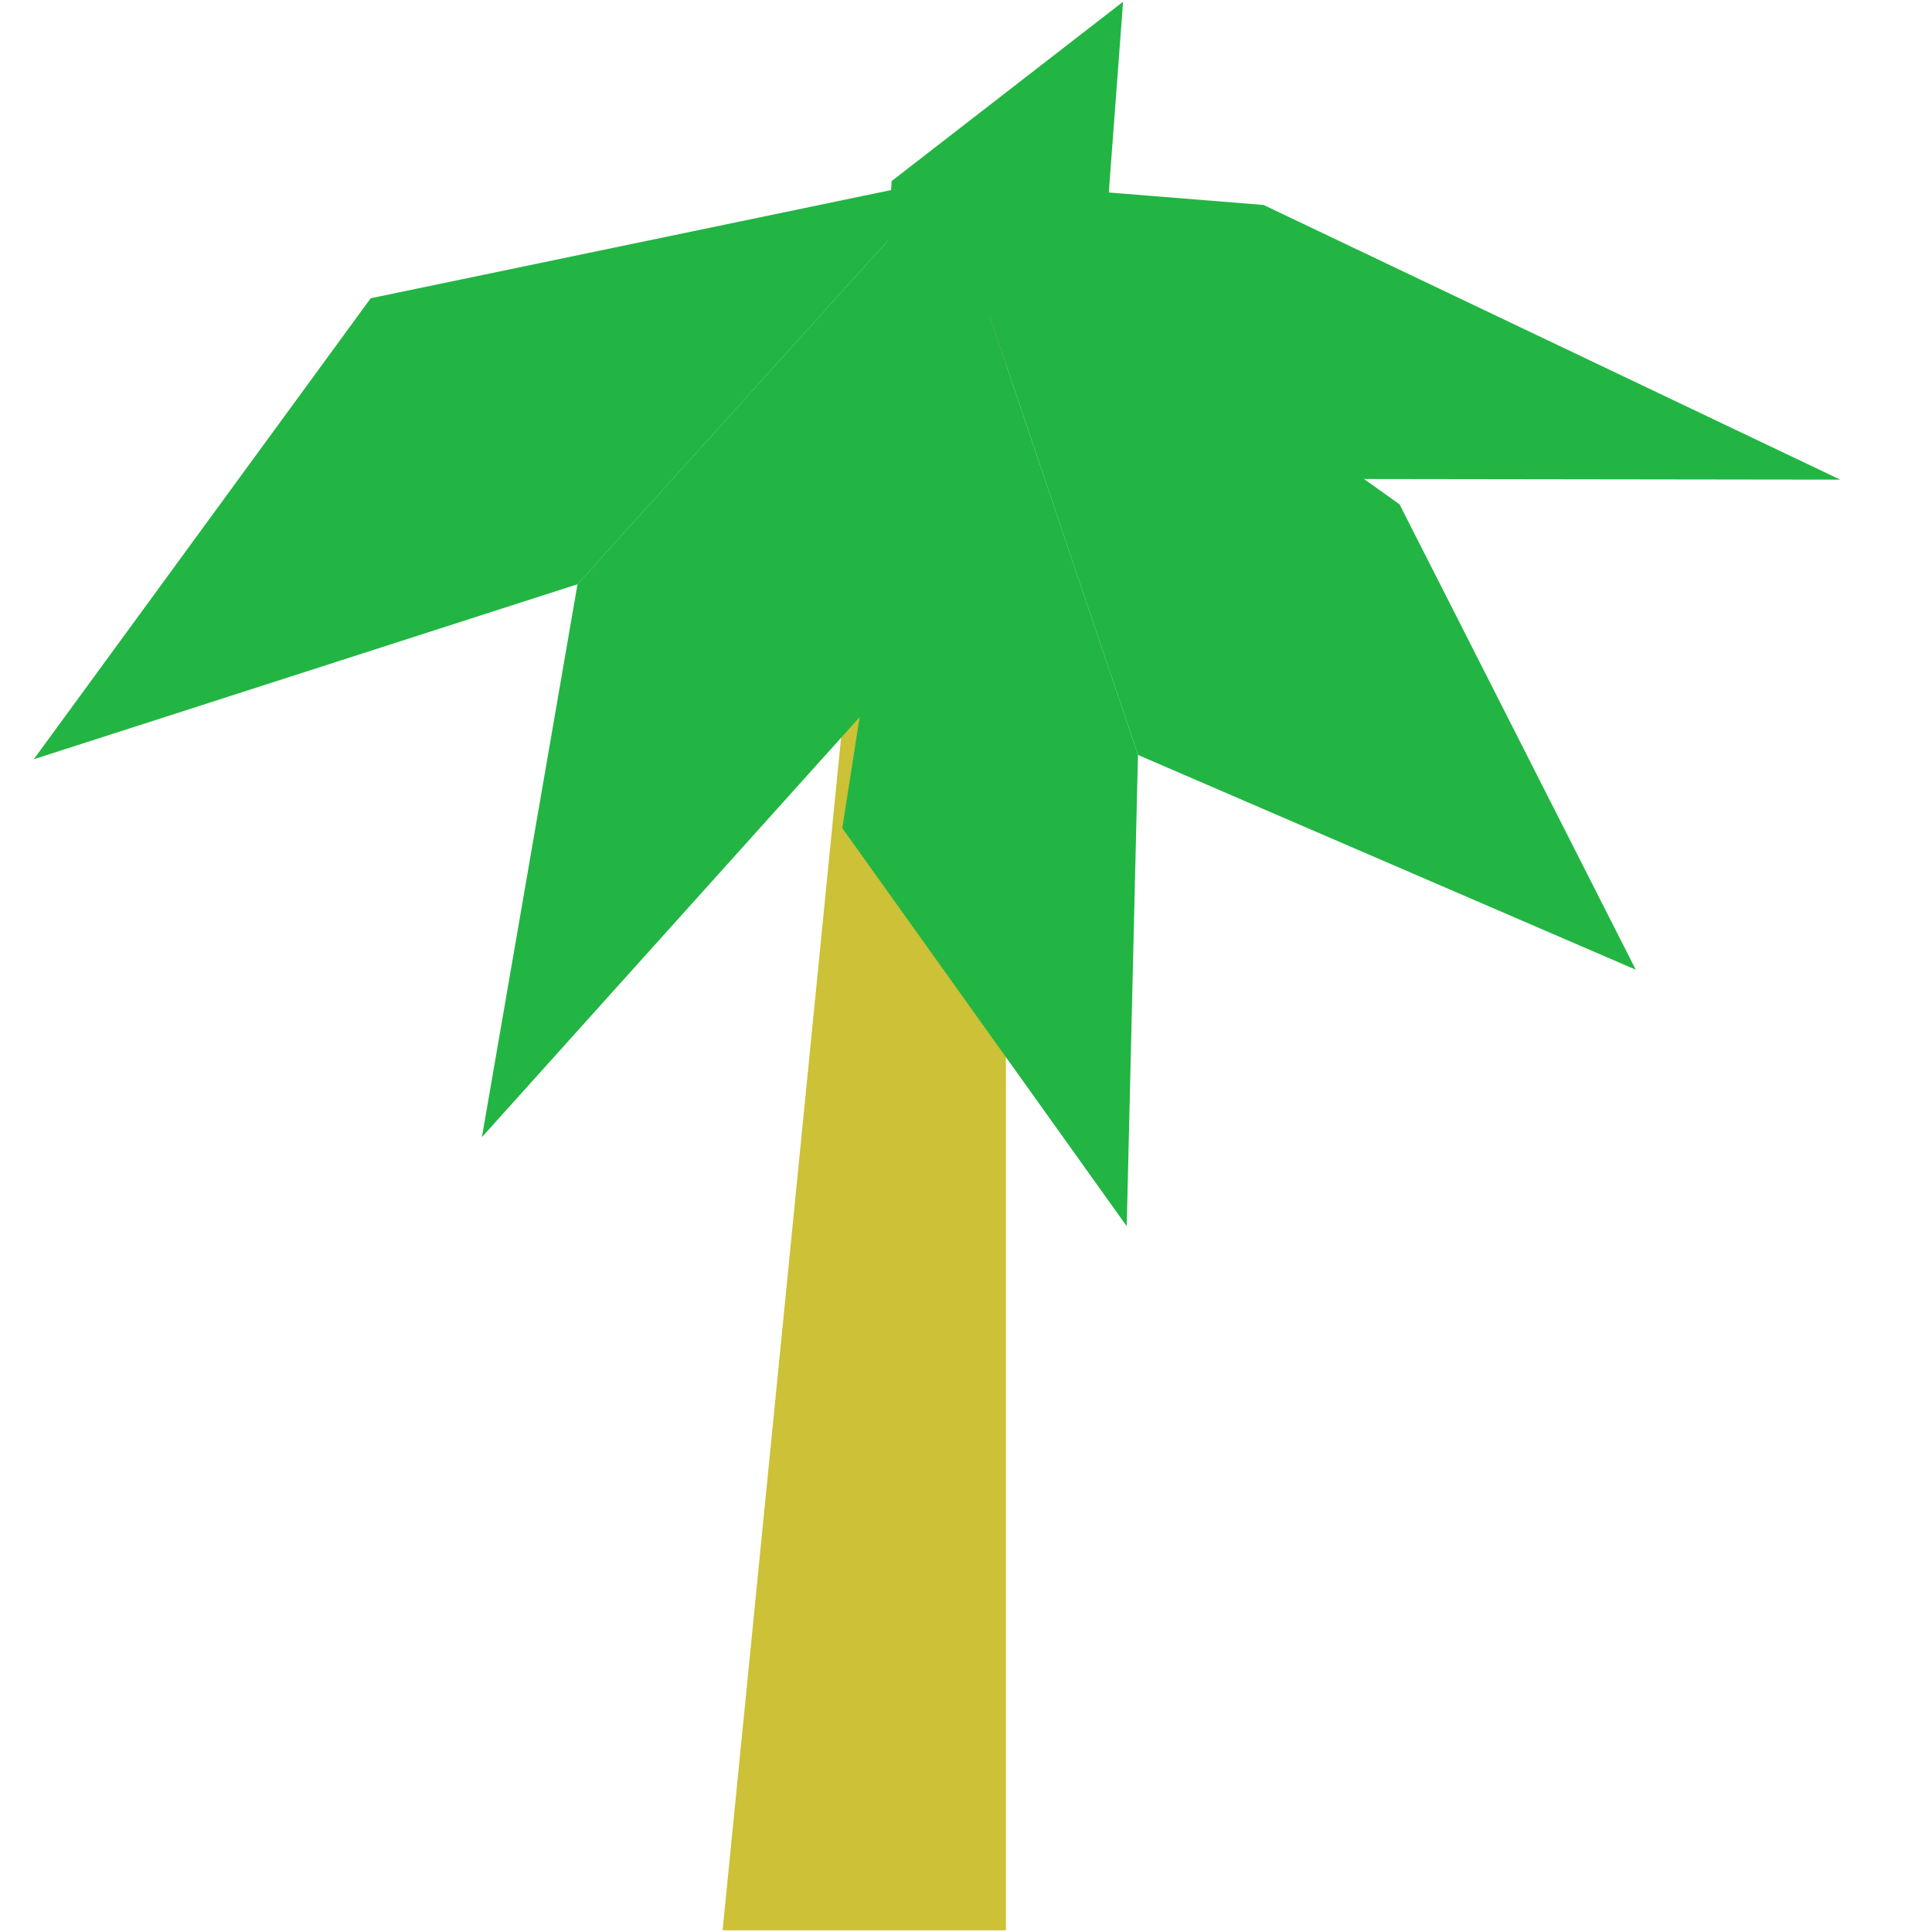
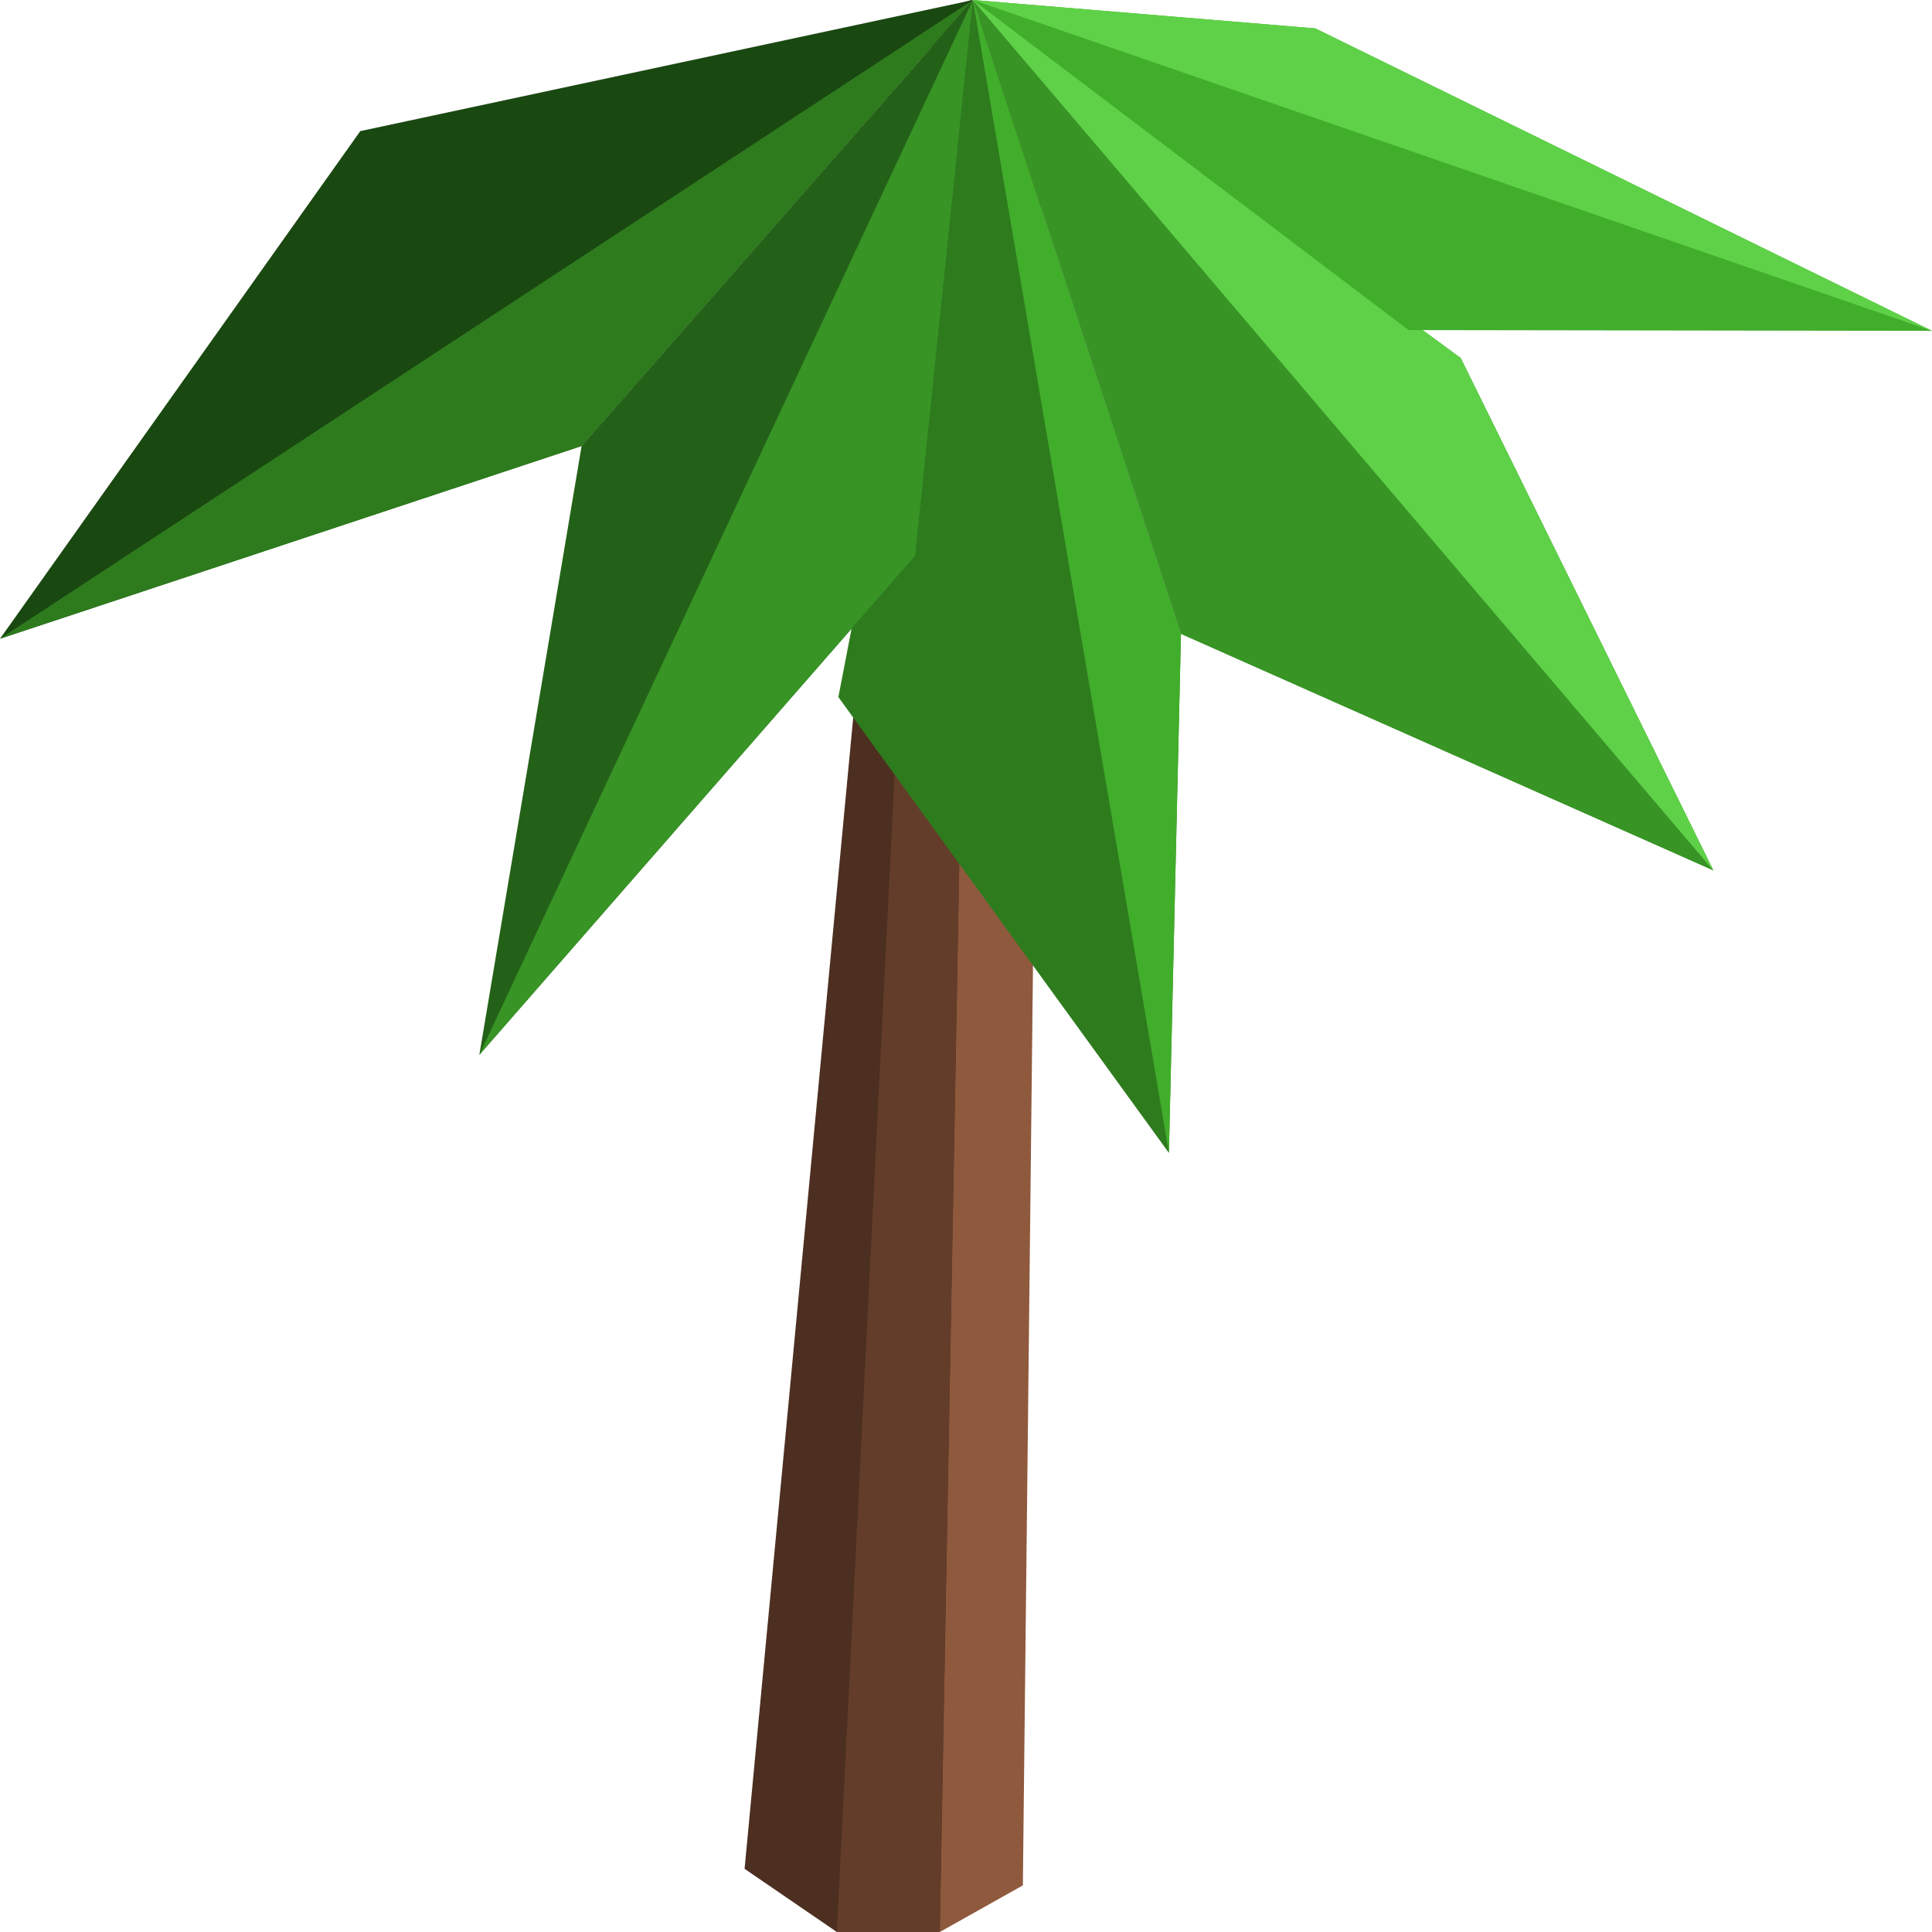
- <svg xmlns="http://www.w3.org/2000/svg" width="256" height="256" viewBox="0 0 67.733 67.733" version="1.1" id="svg8">
+ <svg xmlns="http://www.w3.org/2000/svg" id="svg8" version="1.1" viewBox="0 0 67.733 67.733" height="256" width="256">
  <defs id="defs2" />
  <g id="layer1" transform="translate(0,-229.2667)">
-     <g id="g849" transform="matrix(1.79426,0,0,1.792919,-28.42067,-225.339)">
-       <path id="rect815" d="m 34.274,257.06 1.221,-0.44 v 34.681 H 29.959 L 33.229,258.359 Z" style="fill:#ccc137;fill-opacity:1;stroke:#000000;stroke-width:0.066;stroke-linejoin:round;stroke-miterlimit:4;stroke-dasharray:none;stroke-opacity:0;paint-order:normal" />
-       <g id="g839">
-         <path style="fill:#22b543;fill-opacity:1;stroke:#000000;stroke-width:0.066;stroke-linejoin:round;stroke-miterlimit:4;stroke-dasharray:none;stroke-opacity:0;paint-order:normal" d="m 23.083,259.388 11.191,-2.328 -7.149,7.92 -10.625,3.422 z" id="rect817" />
-         <path id="path821" d="m 38.075,268.318 9.727,4.2 -4.616,-9.1 -8.912,-6.358 z" style="fill:#22b543;fill-opacity:1;stroke:#000000;stroke-width:0.066;stroke-linejoin:round;stroke-miterlimit:4;stroke-dasharray:none;stroke-opacity:0;paint-order:normal" />
-         <path style="fill:#22b543;fill-opacity:1;stroke:#000000;stroke-width:0.066;stroke-linejoin:round;stroke-miterlimit:4;stroke-dasharray:none;stroke-opacity:0;paint-order:normal" d="m 33.22,266.929 1.053,-9.869 -7.149,7.92 -1.868,10.812 z" id="path823" />
-         <path style="fill:#22b543;fill-opacity:1;stroke:#000000;stroke-width:0.066;stroke-linejoin:round;stroke-miterlimit:4;stroke-dasharray:none;stroke-opacity:0;paint-order:normal" d="m 32.298,269.75 5.557,7.783 0.22,-9.215 -3.801,-11.258 z" id="path825" />
-         <path id="path827" d="m 40.529,257.564 11.267,5.371 -9.563,-0.013 -7.959,-5.862 z" style="fill:#22b543;fill-opacity:1;stroke:#000000;stroke-width:0.066;stroke-linejoin:round;stroke-miterlimit:4;stroke-dasharray:none;stroke-opacity:0;paint-order:normal" />
-         <path style="fill:#22b543;fill-opacity:1;stroke:#000000;stroke-width:0.066;stroke-linejoin:round;stroke-miterlimit:4;stroke-dasharray:none;stroke-opacity:0;paint-order:normal" d="m 37.432,258.292 0.352,-4.702 -4.523,3.507 -0.221,3.99 z" id="path831" />
+     <g id="g5050">
+       <g id="g2359">
+         <path id="path852" d="m 34.045,229.267 2.48,5.687 -0.665,60.411 -2.913,1.635 -5.57,-2.421 4.668,-62.748 z" style="fill:#8f593d;fill-opacity:1;stroke:none;stroke-width:0.129;stroke-linejoin:round;stroke-miterlimit:4;stroke-dasharray:none;stroke-opacity:0;paint-order:normal;opacity:1" />
+         <path style="fill:#4c2f20;fill-opacity:1;stroke:none;stroke-width:0.129;stroke-linejoin:round;stroke-miterlimit:4;stroke-dasharray:none;stroke-opacity:0;paint-order:normal;opacity:1" d="m 34.045,229.267 -2.001,2.564 -5.94,62.954 3.236,2.215 h 3.607 l 1.182,-64.721 c 0.306,-1.192 0.427,-1.959 -0.083,-3.013 z" id="path839" />
+         <path id="path844" d="m 34.582,234.527 -0.537,-5.26 -1.35,0.457 -3.356,67.276 h 3.607 l 1.182,-64.721 z" style="fill:#633d2a;fill-opacity:1;stroke:none;stroke-width:0.129;stroke-linejoin:round;stroke-miterlimit:4;stroke-dasharray:none;stroke-opacity:0;paint-order:normal;opacity:1" />
+       </g>
+       <g id="g2381">
+         <path style="fill:#2e7b1e;fill-opacity:1;stroke:none;stroke-width:0.129;stroke-linejoin:round;stroke-miterlimit:4;stroke-dasharray:none;stroke-opacity:0;paint-order:normal;opacity:1" d="m 29.392,253.705 11.588,15.981 0.422,-18.193 -7.294,-22.226 z" id="path825" />
+         <path id="path874" d="m 40.981,269.686 0.422,-18.193 -7.294,-22.226 z" style="fill:#41ae2b;fill-opacity:1;stroke:none;stroke-width:0.129;stroke-linejoin:round;stroke-miterlimit:4;stroke-dasharray:none;stroke-opacity:0;paint-order:normal;opacity:1" />
+         <path id="path821" d="m 41.403,251.493 18.667,8.293 -8.858,-17.966 -17.103,-12.553 z" style="fill:#379425;fill-opacity:1;stroke:none;stroke-width:0.129;stroke-linejoin:round;stroke-miterlimit:4;stroke-dasharray:none;stroke-opacity:0;paint-order:normal;opacity:1" />
+         <path style="fill:#5fd148;fill-opacity:1;stroke:none;stroke-width:0.129;stroke-linejoin:round;stroke-miterlimit:4;stroke-dasharray:none;stroke-opacity:0;paint-order:normal;opacity:1" d="M 60.069,259.786 51.211,241.82 34.108,229.267 Z" id="path854" />
+         <path id="path827" d="m 46.112,230.262 21.622,10.604 -18.352,-0.027 -15.273,-11.573 z" style="fill:#41ae2b;fill-opacity:1;stroke:none;stroke-width:0.129;stroke-linejoin:round;stroke-miterlimit:4;stroke-dasharray:none;stroke-opacity:0;paint-order:normal;opacity:1" />
+         <path style="fill:#5fd148;fill-opacity:1;stroke:none;stroke-width:0.129;stroke-linejoin:round;stroke-miterlimit:4;stroke-dasharray:none;stroke-opacity:0;paint-order:normal;opacity:1" d="m 46.112,230.262 21.622,10.604 -33.625,-11.6 z" id="path863" />
+         <path style="fill:#246118;fill-opacity:1;stroke:none;stroke-width:0.129;stroke-linejoin:round;stroke-miterlimit:4;stroke-dasharray:none;stroke-opacity:0;paint-order:normal;opacity:1" d="m 32.087,248.75 2.022,-19.484 -13.719,15.636 -3.585,21.346 z" id="path823" />
+         <path id="path880" d="m 32.087,248.75 2.022,-19.484 -17.304,36.982 z" style="fill:#379425;fill-opacity:1;stroke:none;stroke-width:0.129;stroke-linejoin:round;stroke-miterlimit:4;stroke-dasharray:none;stroke-opacity:0;paint-order:normal;opacity:1" />
+         <path style="fill:#1a4811;fill-opacity:1;stroke:none;stroke-width:0.129;stroke-linejoin:round;stroke-miterlimit:4;stroke-dasharray:none;stroke-opacity:0;paint-order:normal;opacity:1" d="M 12.631,233.863 34.108,229.267 20.39,244.903 0,251.66 Z" id="rect817" />
+         <path id="path886" d="M 34.108,229.267 20.39,244.903 0,251.66 Z" style="fill:#2e7b1e;fill-opacity:1;stroke:none;stroke-width:0.129;stroke-linejoin:round;stroke-miterlimit:4;stroke-dasharray:none;stroke-opacity:0;paint-order:normal;opacity:1" />
      </g>
    </g>
  </g>
+   <g transform="translate(-71.30521,-227.6792)" id="g5050-3">
+     <g id="g2359-0">
+       <path style="opacity:1;fill:#666666;fill-opacity:1;stroke:none;stroke-width:0.129;stroke-linejoin:round;stroke-miterlimit:4;stroke-dasharray:none;stroke-opacity:0;paint-order:normal" d="m 34.045,229.267 2.48,5.687 -0.665,60.411 -2.913,1.635 -5.57,-2.421 4.668,-62.748 z" id="path852-9" />
+       <path id="path839-2" d="m 34.045,229.267 -2.001,2.564 -5.94,62.954 3.236,2.215 h 3.607 l 1.182,-64.721 c 0.306,-1.192 0.427,-1.959 -0.083,-3.013 z" style="opacity:1;fill:#363636;fill-opacity:1;stroke:none;stroke-width:0.129;stroke-linejoin:round;stroke-miterlimit:4;stroke-dasharray:none;stroke-opacity:0;paint-order:normal" />
+       <path style="opacity:1;fill:#464646;fill-opacity:1;stroke:none;stroke-width:0.129;stroke-linejoin:round;stroke-miterlimit:4;stroke-dasharray:none;stroke-opacity:0;paint-order:normal" d="m 34.582,234.527 -0.537,-5.26 -1.35,0.457 -3.356,67.276 h 3.607 l 1.182,-64.721 z" id="path844-5" />
+     </g>
+     <g id="g2381-4">
+       <path id="path825-0" d="m 29.392,253.705 11.588,15.981 0.422,-18.193 -7.294,-22.226 z" style="opacity:1;fill:#595959;fill-opacity:1;stroke:none;stroke-width:0.129;stroke-linejoin:round;stroke-miterlimit:4;stroke-dasharray:none;stroke-opacity:0;paint-order:normal" />
+       <path style="opacity:1;fill:#7e7e7e;fill-opacity:1;stroke:none;stroke-width:0.129;stroke-linejoin:round;stroke-miterlimit:4;stroke-dasharray:none;stroke-opacity:0;paint-order:normal" d="m 40.981,269.686 0.422,-18.193 -7.294,-22.226 z" id="path874-5" />
+       <path style="opacity:1;fill:#6c6c6c;fill-opacity:1;stroke:none;stroke-width:0.129;stroke-linejoin:round;stroke-miterlimit:4;stroke-dasharray:none;stroke-opacity:0;paint-order:normal" d="m 41.403,251.493 18.667,8.293 -8.858,-17.966 -17.103,-12.553 z" id="path821-9" />
+       <path id="path854-4" d="M 60.069,259.786 51.211,241.82 34.108,229.267 Z" style="opacity:1;fill:#9f9f9f;fill-opacity:1;stroke:none;stroke-width:0.129;stroke-linejoin:round;stroke-miterlimit:4;stroke-dasharray:none;stroke-opacity:0;paint-order:normal" />
+       <path style="opacity:1;fill:#7e7e7e;fill-opacity:1;stroke:none;stroke-width:0.129;stroke-linejoin:round;stroke-miterlimit:4;stroke-dasharray:none;stroke-opacity:0;paint-order:normal" d="m 46.112,230.262 21.622,10.604 -18.352,-0.027 -15.273,-11.573 z" id="path827-6" />
+       <path id="path863-9" d="m 46.112,230.262 21.622,10.604 -33.625,-11.6 z" style="opacity:1;fill:#9f9f9f;fill-opacity:1;stroke:none;stroke-width:0.129;stroke-linejoin:round;stroke-miterlimit:4;stroke-dasharray:none;stroke-opacity:0;paint-order:normal" />
+       <path id="path823-2" d="m 32.087,248.75 2.022,-19.484 -13.719,15.636 -3.585,21.346 z" style="opacity:1;fill:#464646;fill-opacity:1;stroke:none;stroke-width:0.129;stroke-linejoin:round;stroke-miterlimit:4;stroke-dasharray:none;stroke-opacity:0;paint-order:normal" />
+       <path style="opacity:1;fill:#6c6c6c;fill-opacity:1;stroke:none;stroke-width:0.129;stroke-linejoin:round;stroke-miterlimit:4;stroke-dasharray:none;stroke-opacity:0;paint-order:normal" d="m 32.087,248.75 2.022,-19.484 -17.304,36.982 z" id="path880-2" />
+       <path id="rect817-4" d="M 12.631,233.863 34.108,229.267 20.39,244.903 0,251.66 Z" style="opacity:1;fill:#343434;fill-opacity:1;stroke:none;stroke-width:0.129;stroke-linejoin:round;stroke-miterlimit:4;stroke-dasharray:none;stroke-opacity:0;paint-order:normal" />
+       <path style="opacity:1;fill:#595959;fill-opacity:1;stroke:none;stroke-width:0.129;stroke-linejoin:round;stroke-miterlimit:4;stroke-dasharray:none;stroke-opacity:0;paint-order:normal" d="M 34.108,229.267 20.39,244.903 0,251.66 Z" id="path886-7" />
+     </g>
+   </g>
</svg>
